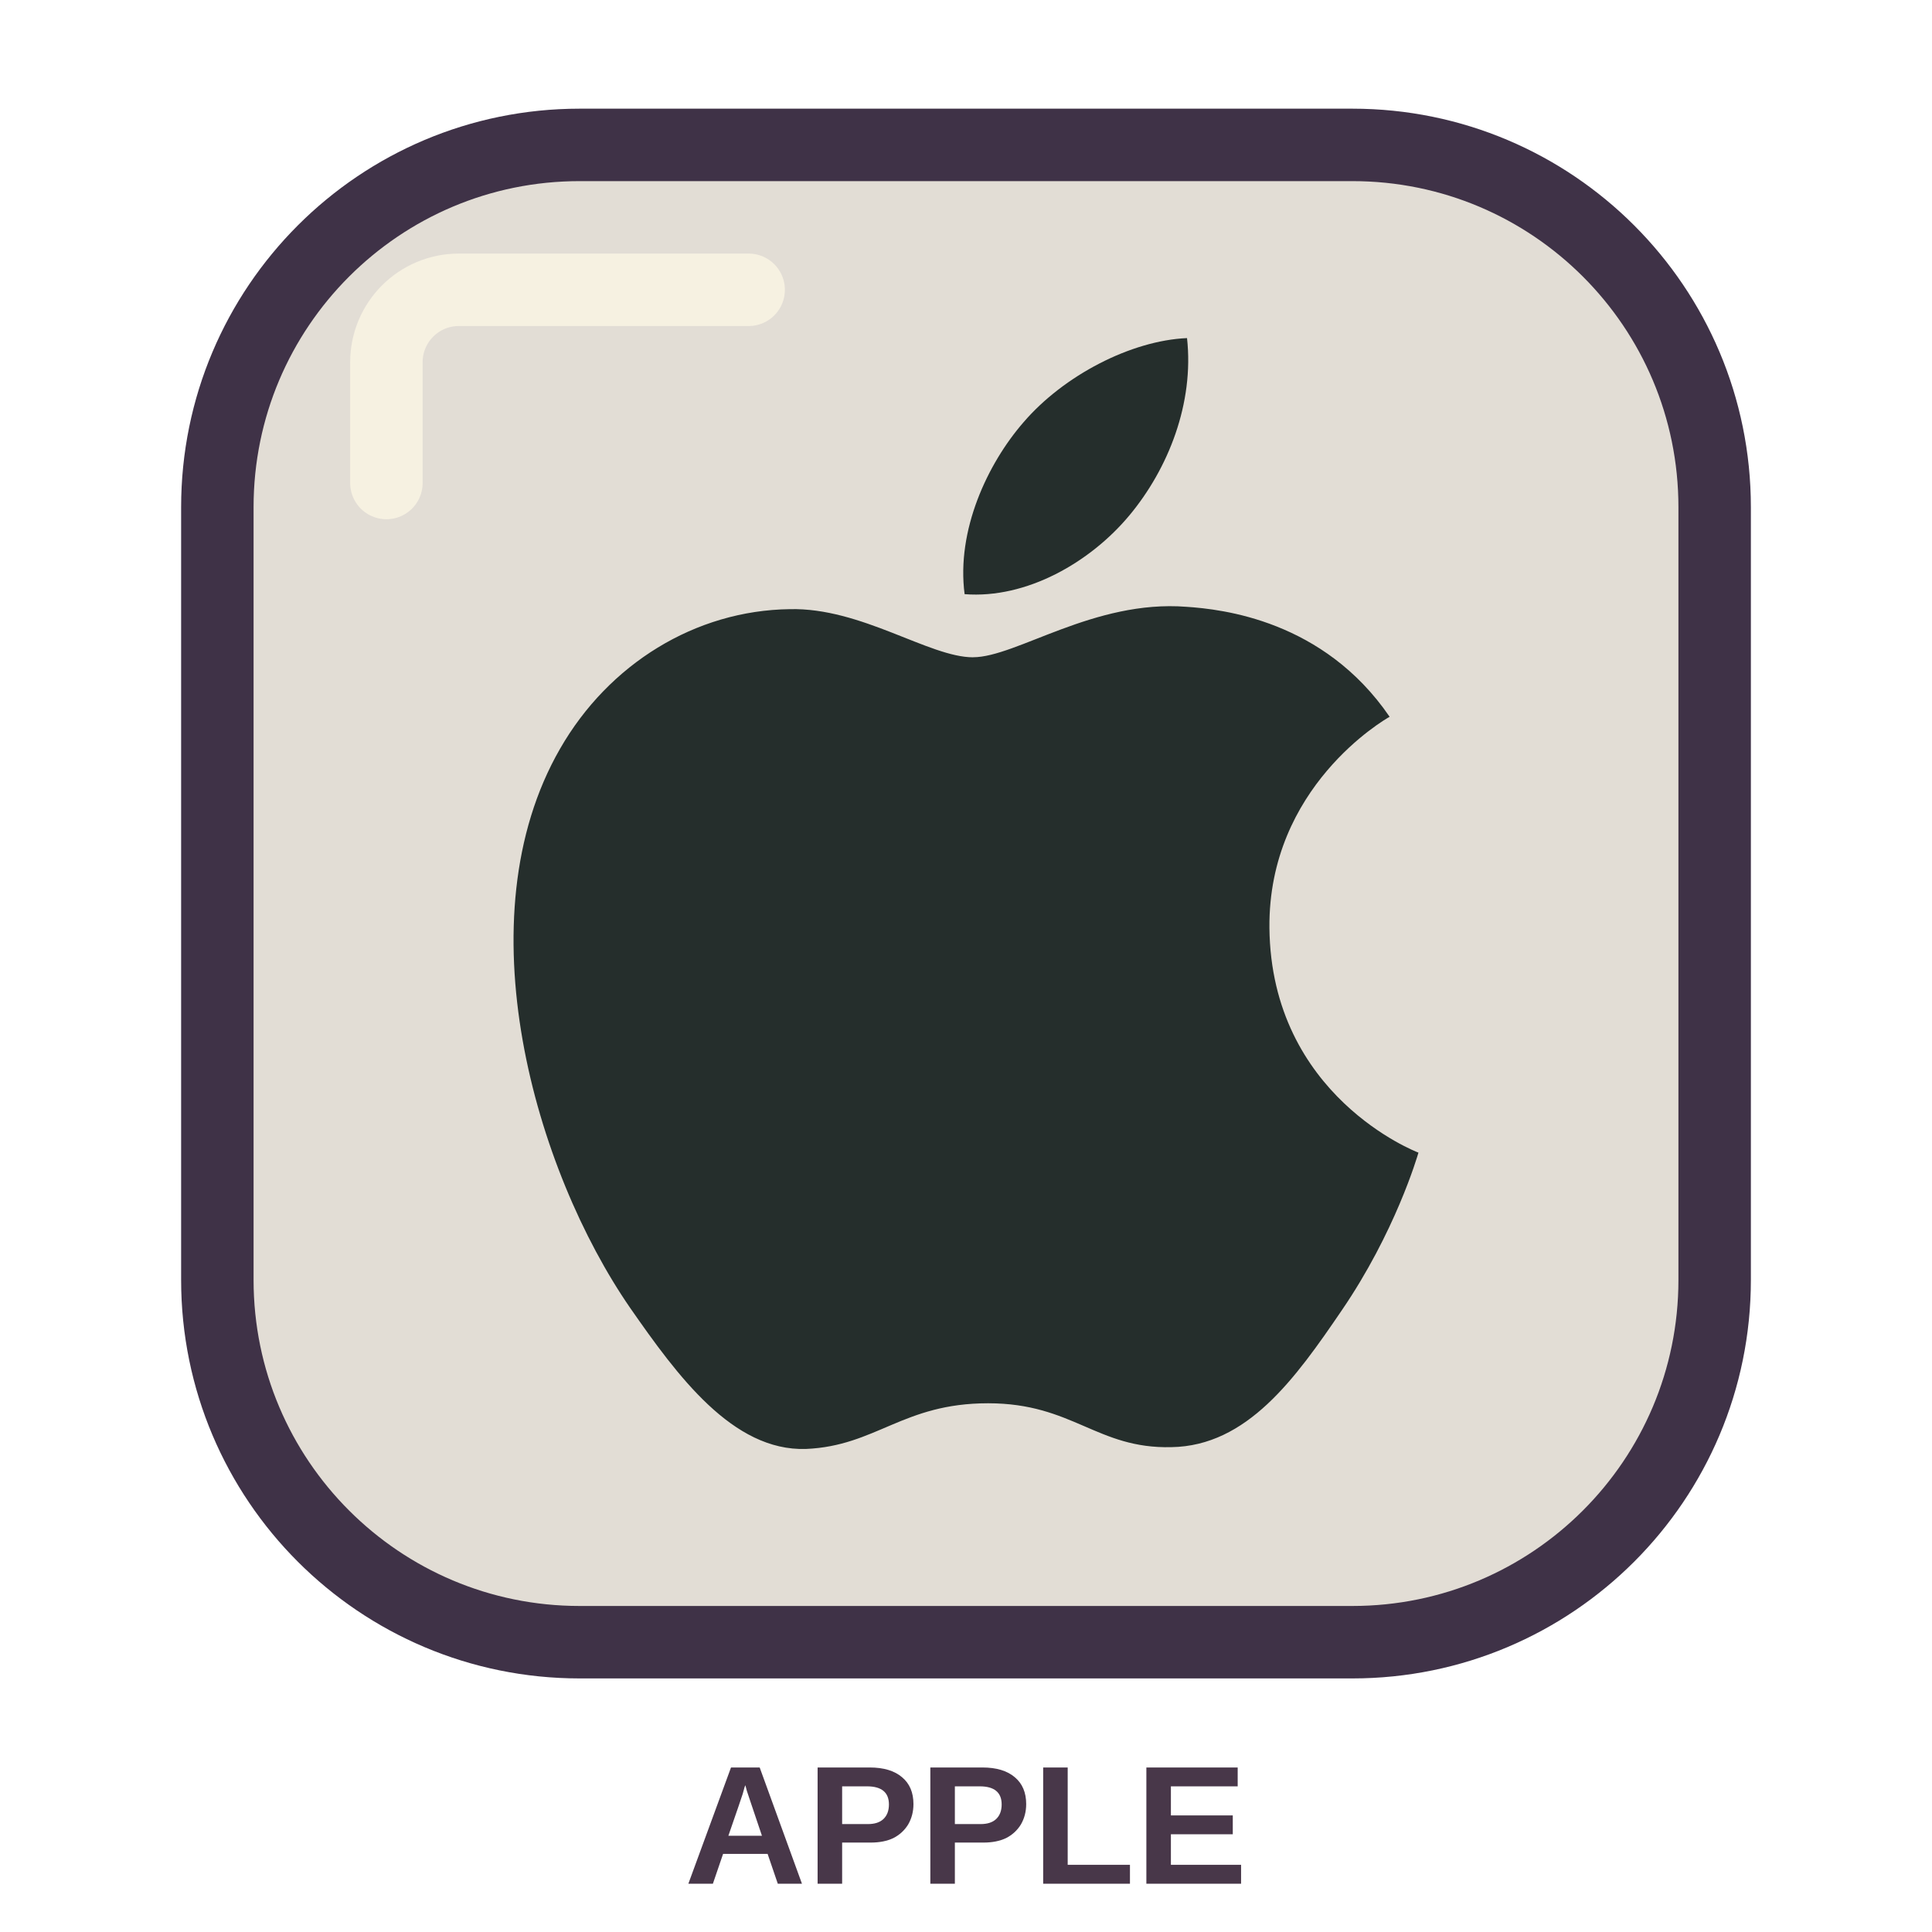
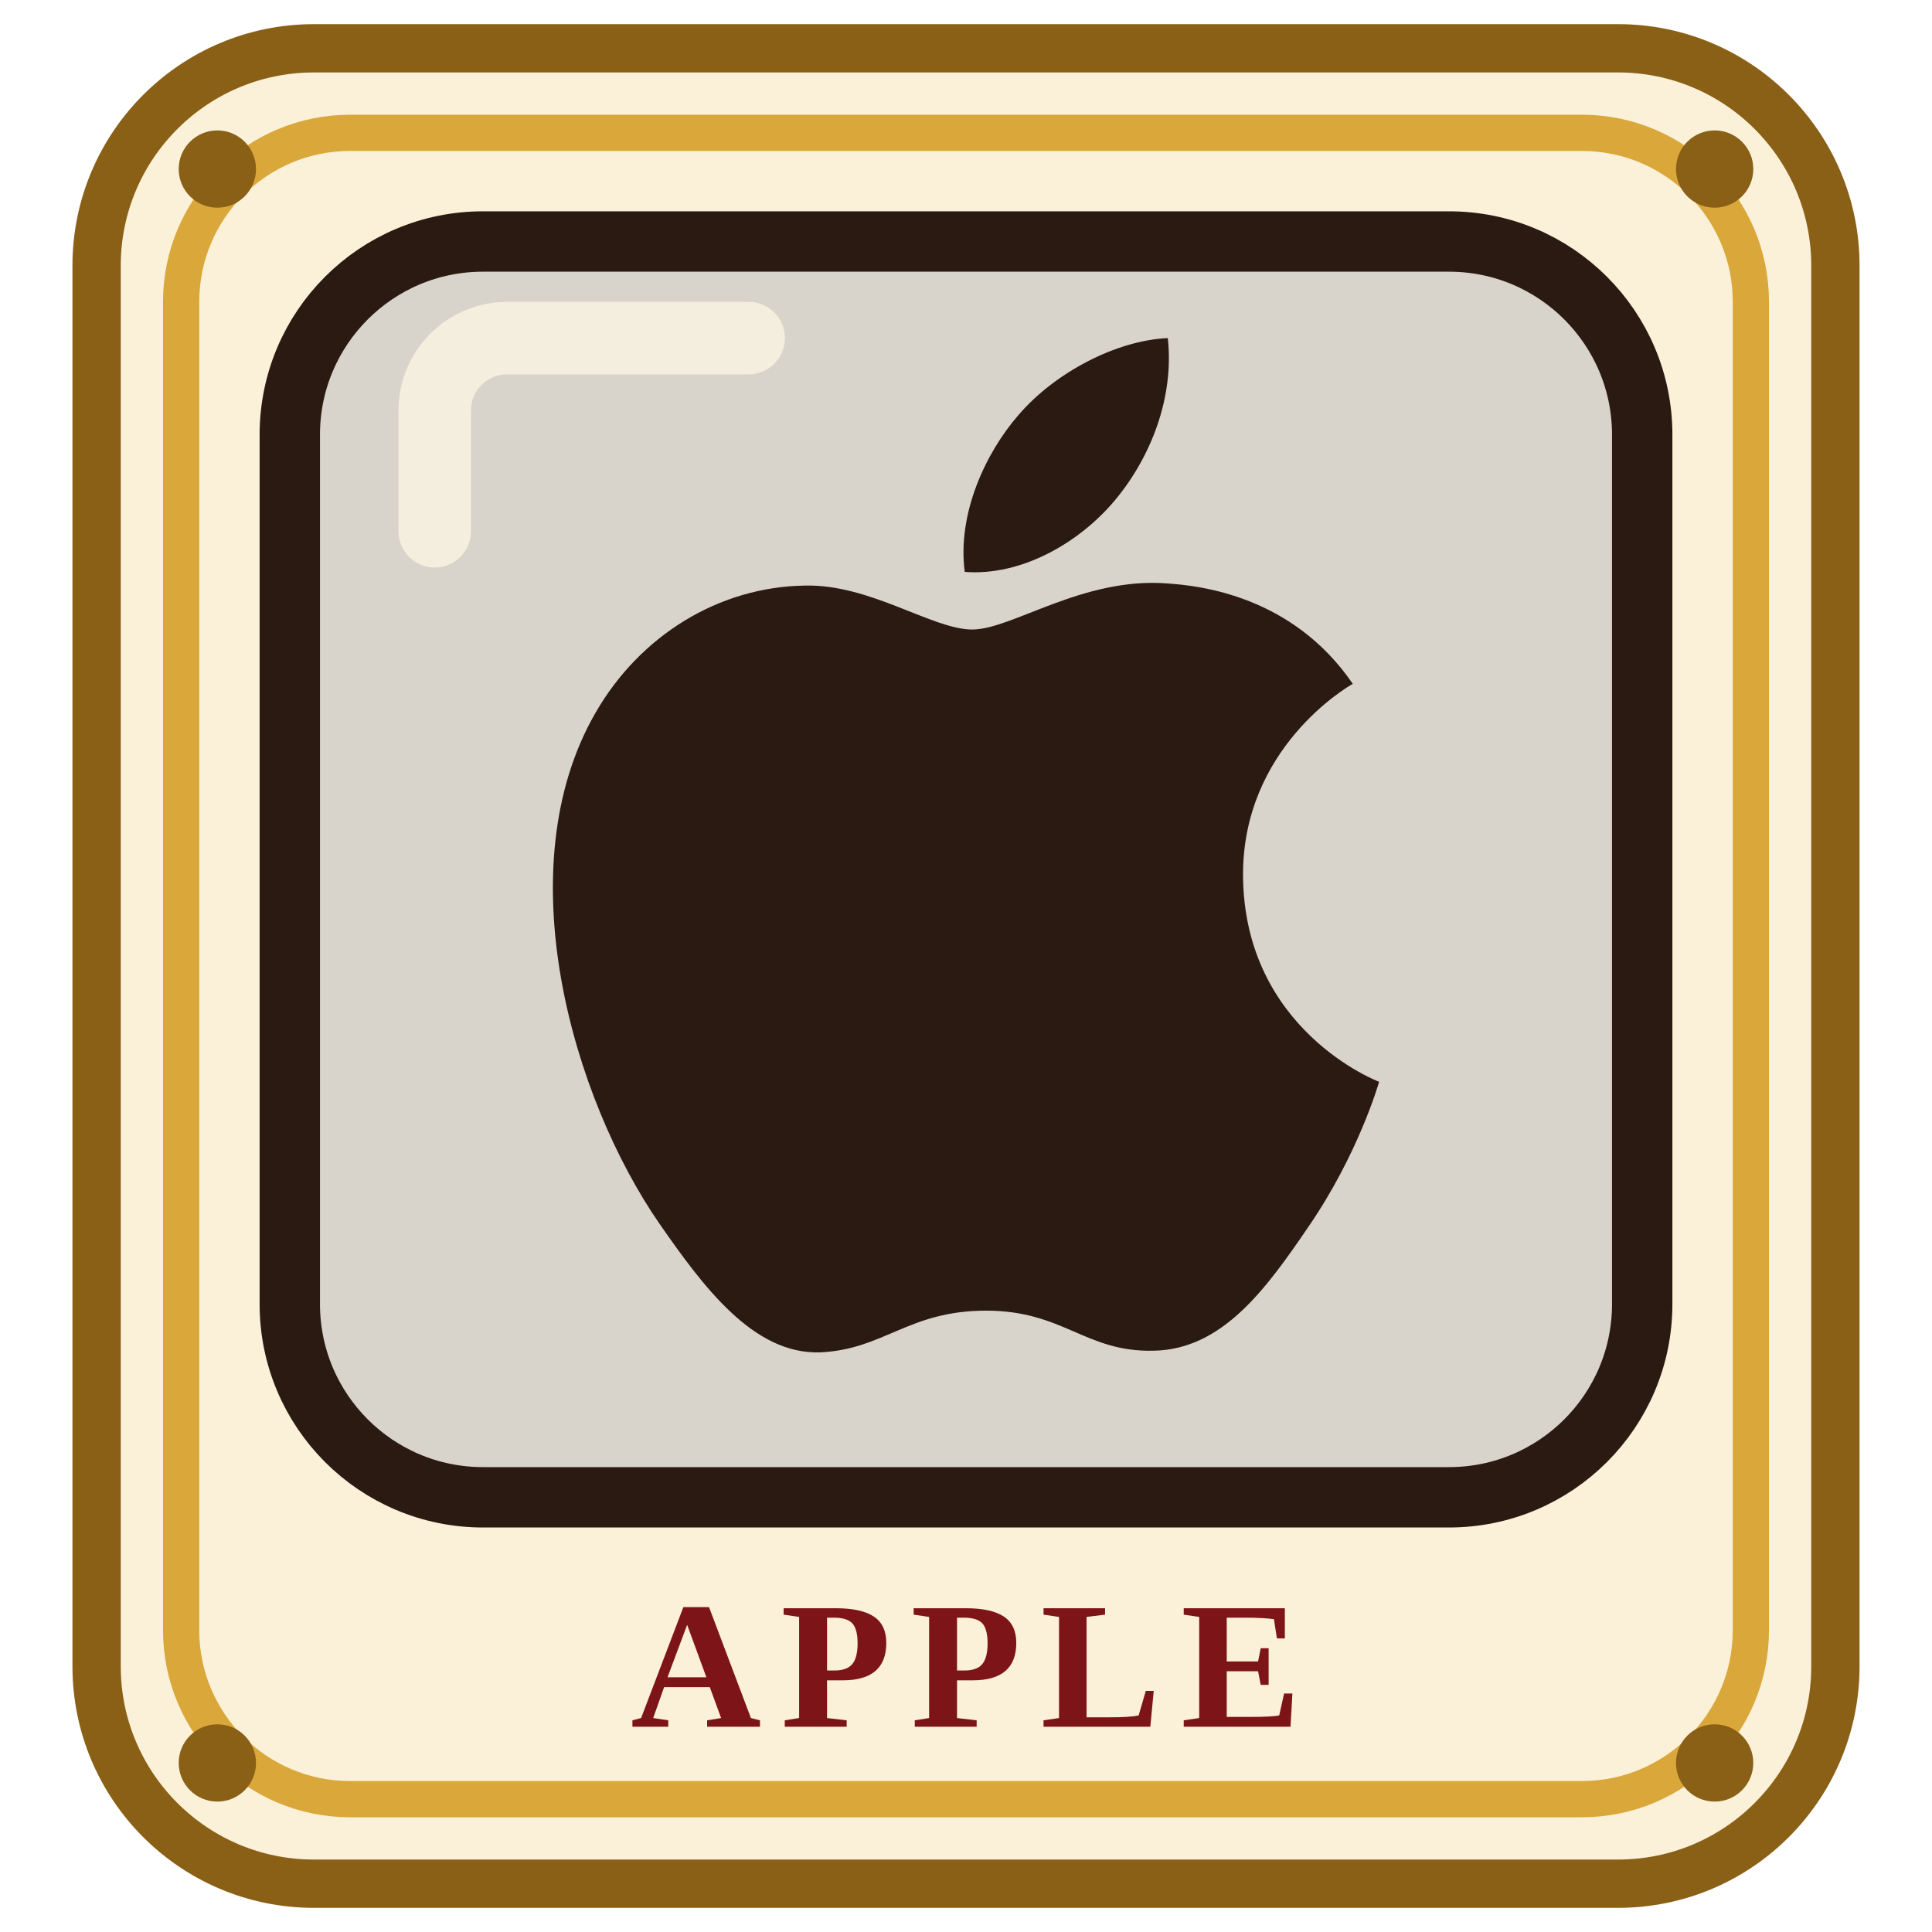
<svg xmlns="http://www.w3.org/2000/svg" viewBox="0 0 80 80">
-   <rect x="9" y="6" width="62" height="62" rx="15" fill="#e2ddd5" stroke="#3f3247" stroke-width="3" />
-   <path d="M16 20V15a3 3 0 0 1 3-3h12" fill="none" stroke="#fff9e7" stroke-width="3" stroke-linecap="round" opacity=".7" />
-   <svg x="17" y="14" width="46" height="46" viewBox="0 0 24 24" fill="#252e2c">
+   <rect x="4" y="2" width="72" height="76" rx="9" fill="#fbf1d8" stroke="#8a5f16" stroke-width="2" />
+   <rect x="7.5" y="5.5" width="65" height="69" rx="7" fill="none" stroke="#d9a73a" stroke-width="1.5" />
+   <rect x="12" y="10" width="56" height="52" rx="8" fill="#d9d4cb" stroke="#2a1a12" stroke-width="2.5" />
+   <path d="M18 22v-5a3 3 0 0 1 3-3h10" fill="none" stroke="#fff9e7" stroke-width="3" stroke-linecap="round" opacity=".7" />
+   <svg x="19" y="14" width="42" height="42" viewBox="0 0 24 24" fill="#2a1a12">
    <path d="M12.152 6.896c-.948 0-2.415-1.078-3.96-1.04-2.04.027-3.91 1.183-4.961 3.014-2.117 3.675-.546 9.103 1.519 12.09 1.013 1.454 2.208 3.09 3.792 3.039 1.52-.065 2.09-.987 3.935-.987 1.831 0 2.35.987 3.96.948 1.637-.026 2.676-1.48 3.676-2.948 1.156-1.688 1.636-3.325 1.662-3.415-.039-.013-3.182-1.221-3.22-4.857-.026-3.04 2.48-4.494 2.597-4.559-1.429-2.09-3.623-2.324-4.39-2.376-2-.156-3.675 1.09-4.61 1.09zM15.53 3.83c.843-1.012 1.4-2.427 1.245-3.83-1.207.052-2.662.805-3.532 1.818-.78.896-1.454 2.338-1.273 3.714 1.338.104 2.715-.688 3.559-1.701" />
  </svg>
-   <text x="40" y="78" text-anchor="middle" font-family="Arial,sans-serif" font-size="7" font-weight="700" fill="#483749">APPLE</text>
+   <circle cx="9" cy="7" r="1.6" fill="#8a5f16" />
+   <circle cx="71" cy="7" r="1.6" fill="#8a5f16" />
+   <circle cx="9" cy="73" r="1.6" fill="#8a5f16" />
+   <circle cx="71" cy="73" r="1.6" fill="#8a5f16" />
+   <text x="40" y="71.5" text-anchor="middle" font-family="Georgia,'Times New Roman',serif" font-size="7.5" font-weight="700" letter-spacing=".8" fill="#7d1418">APPLE</text>
</svg>
